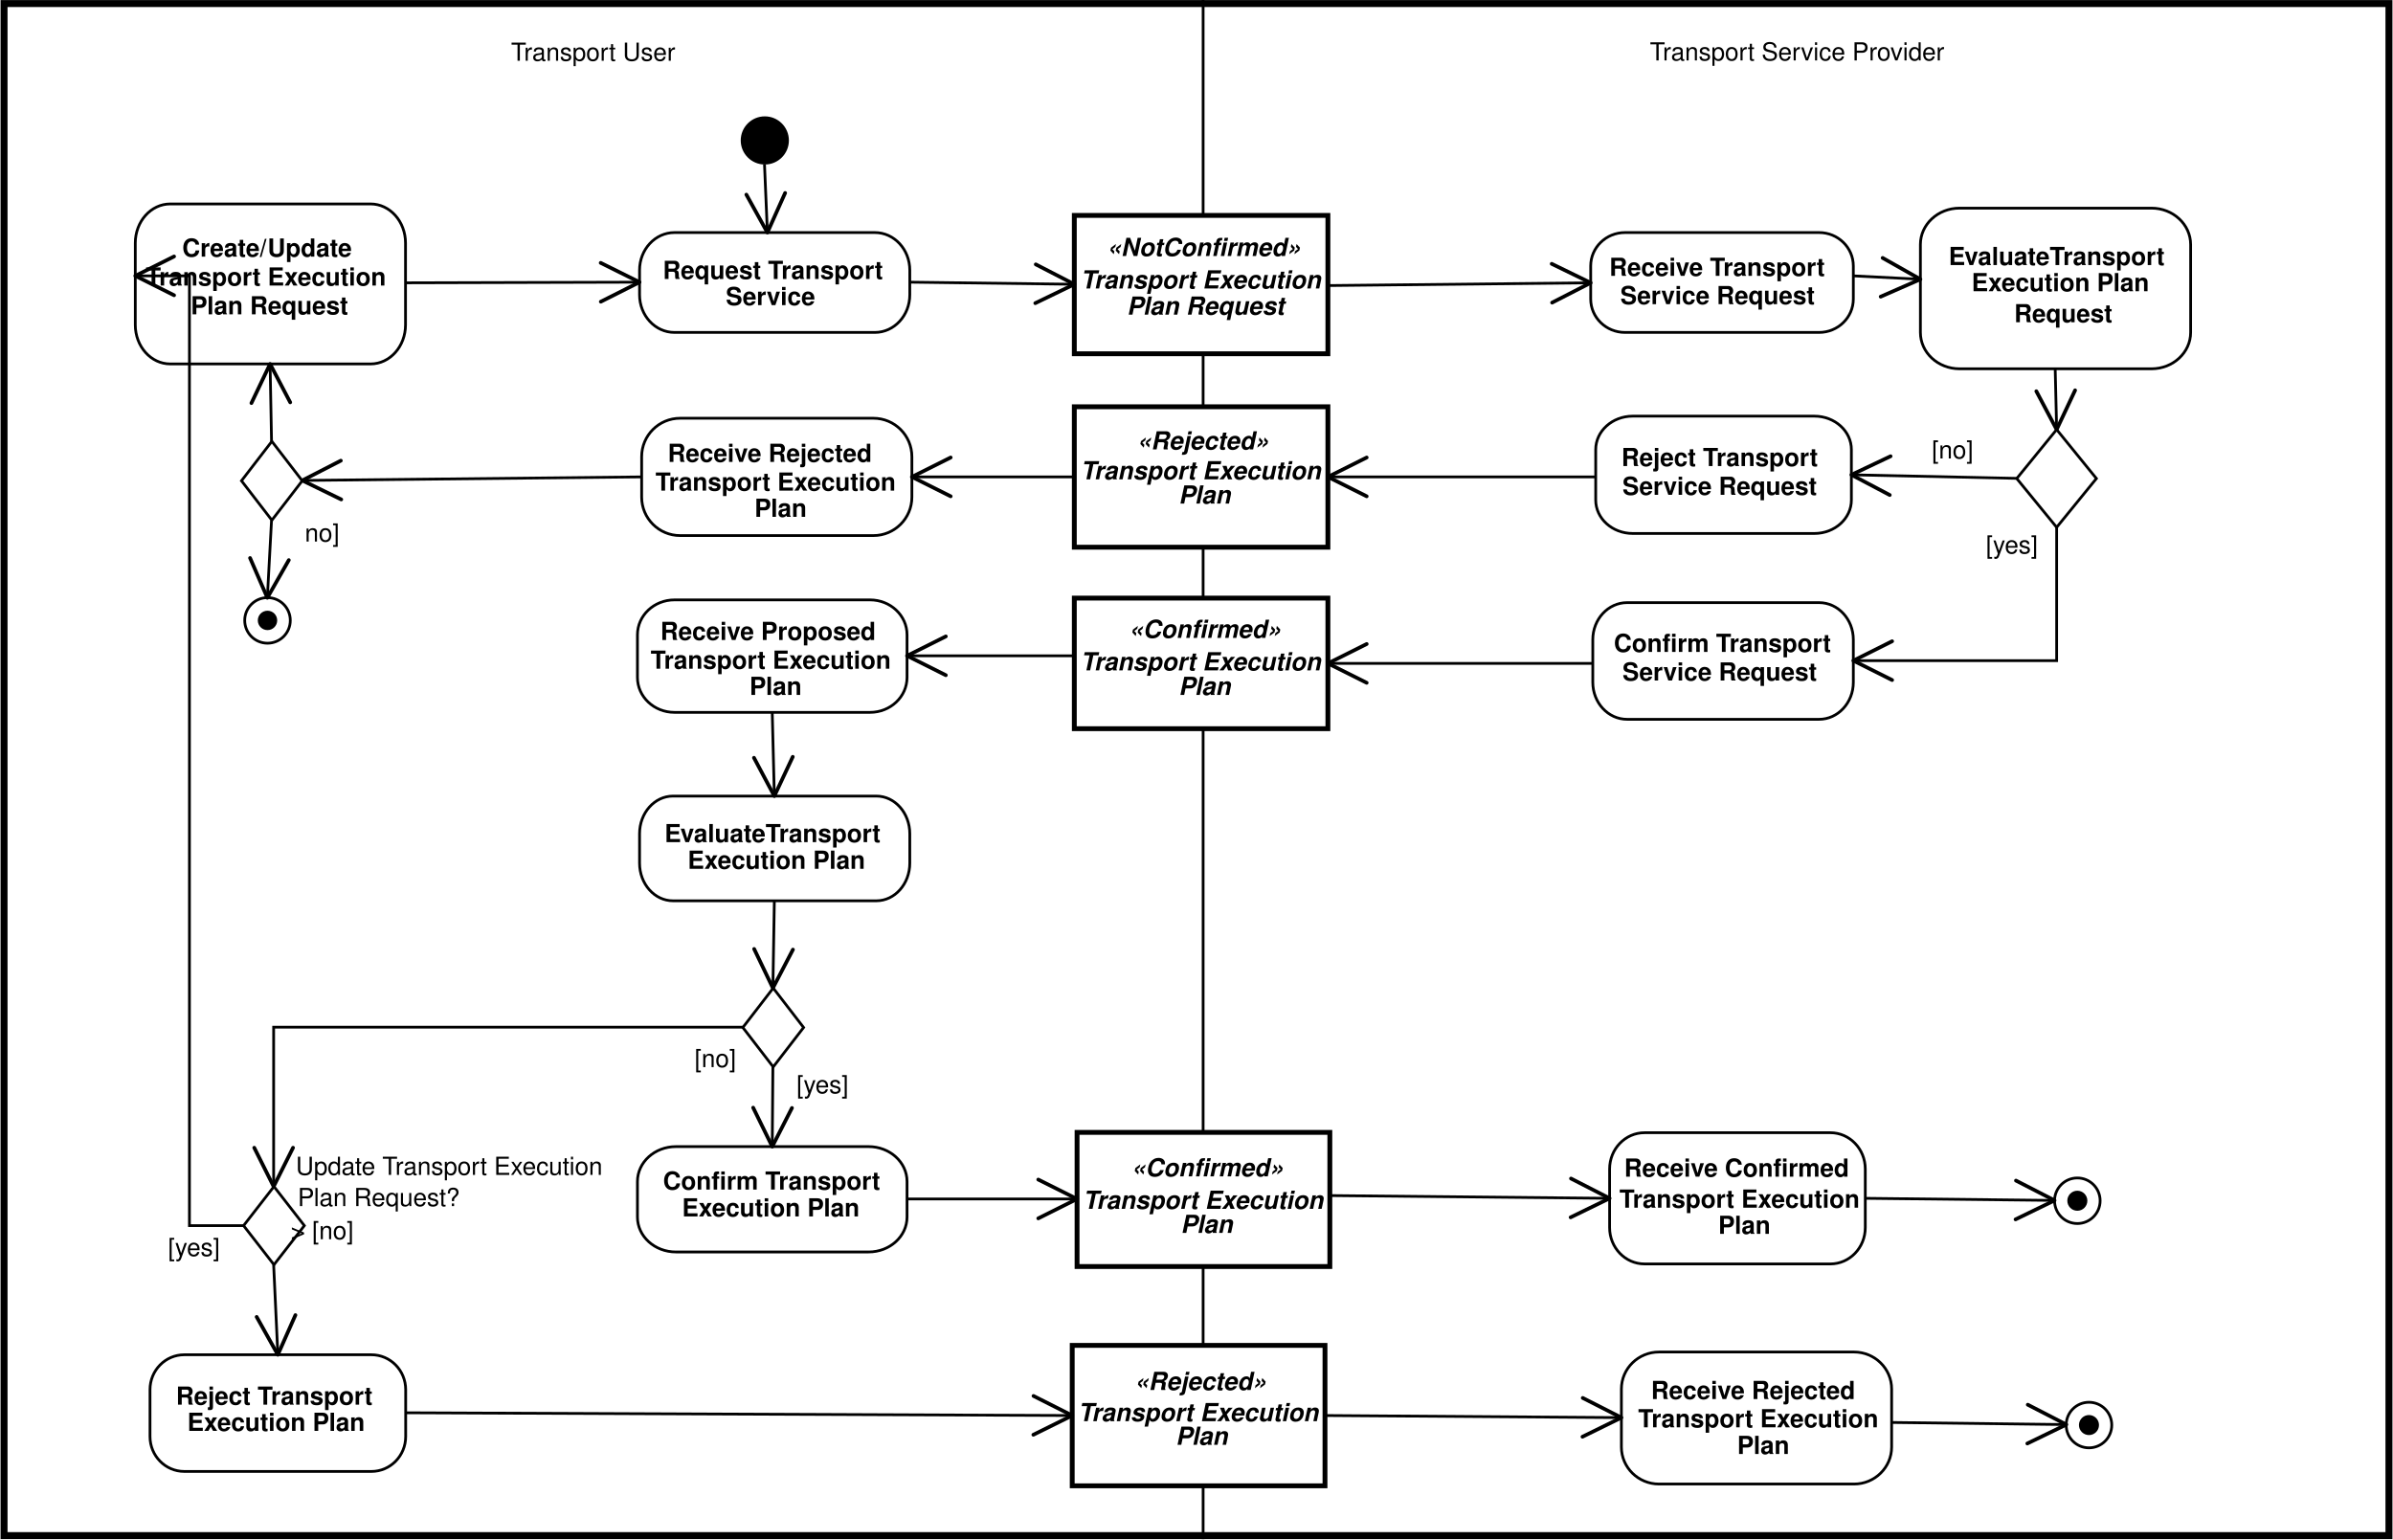
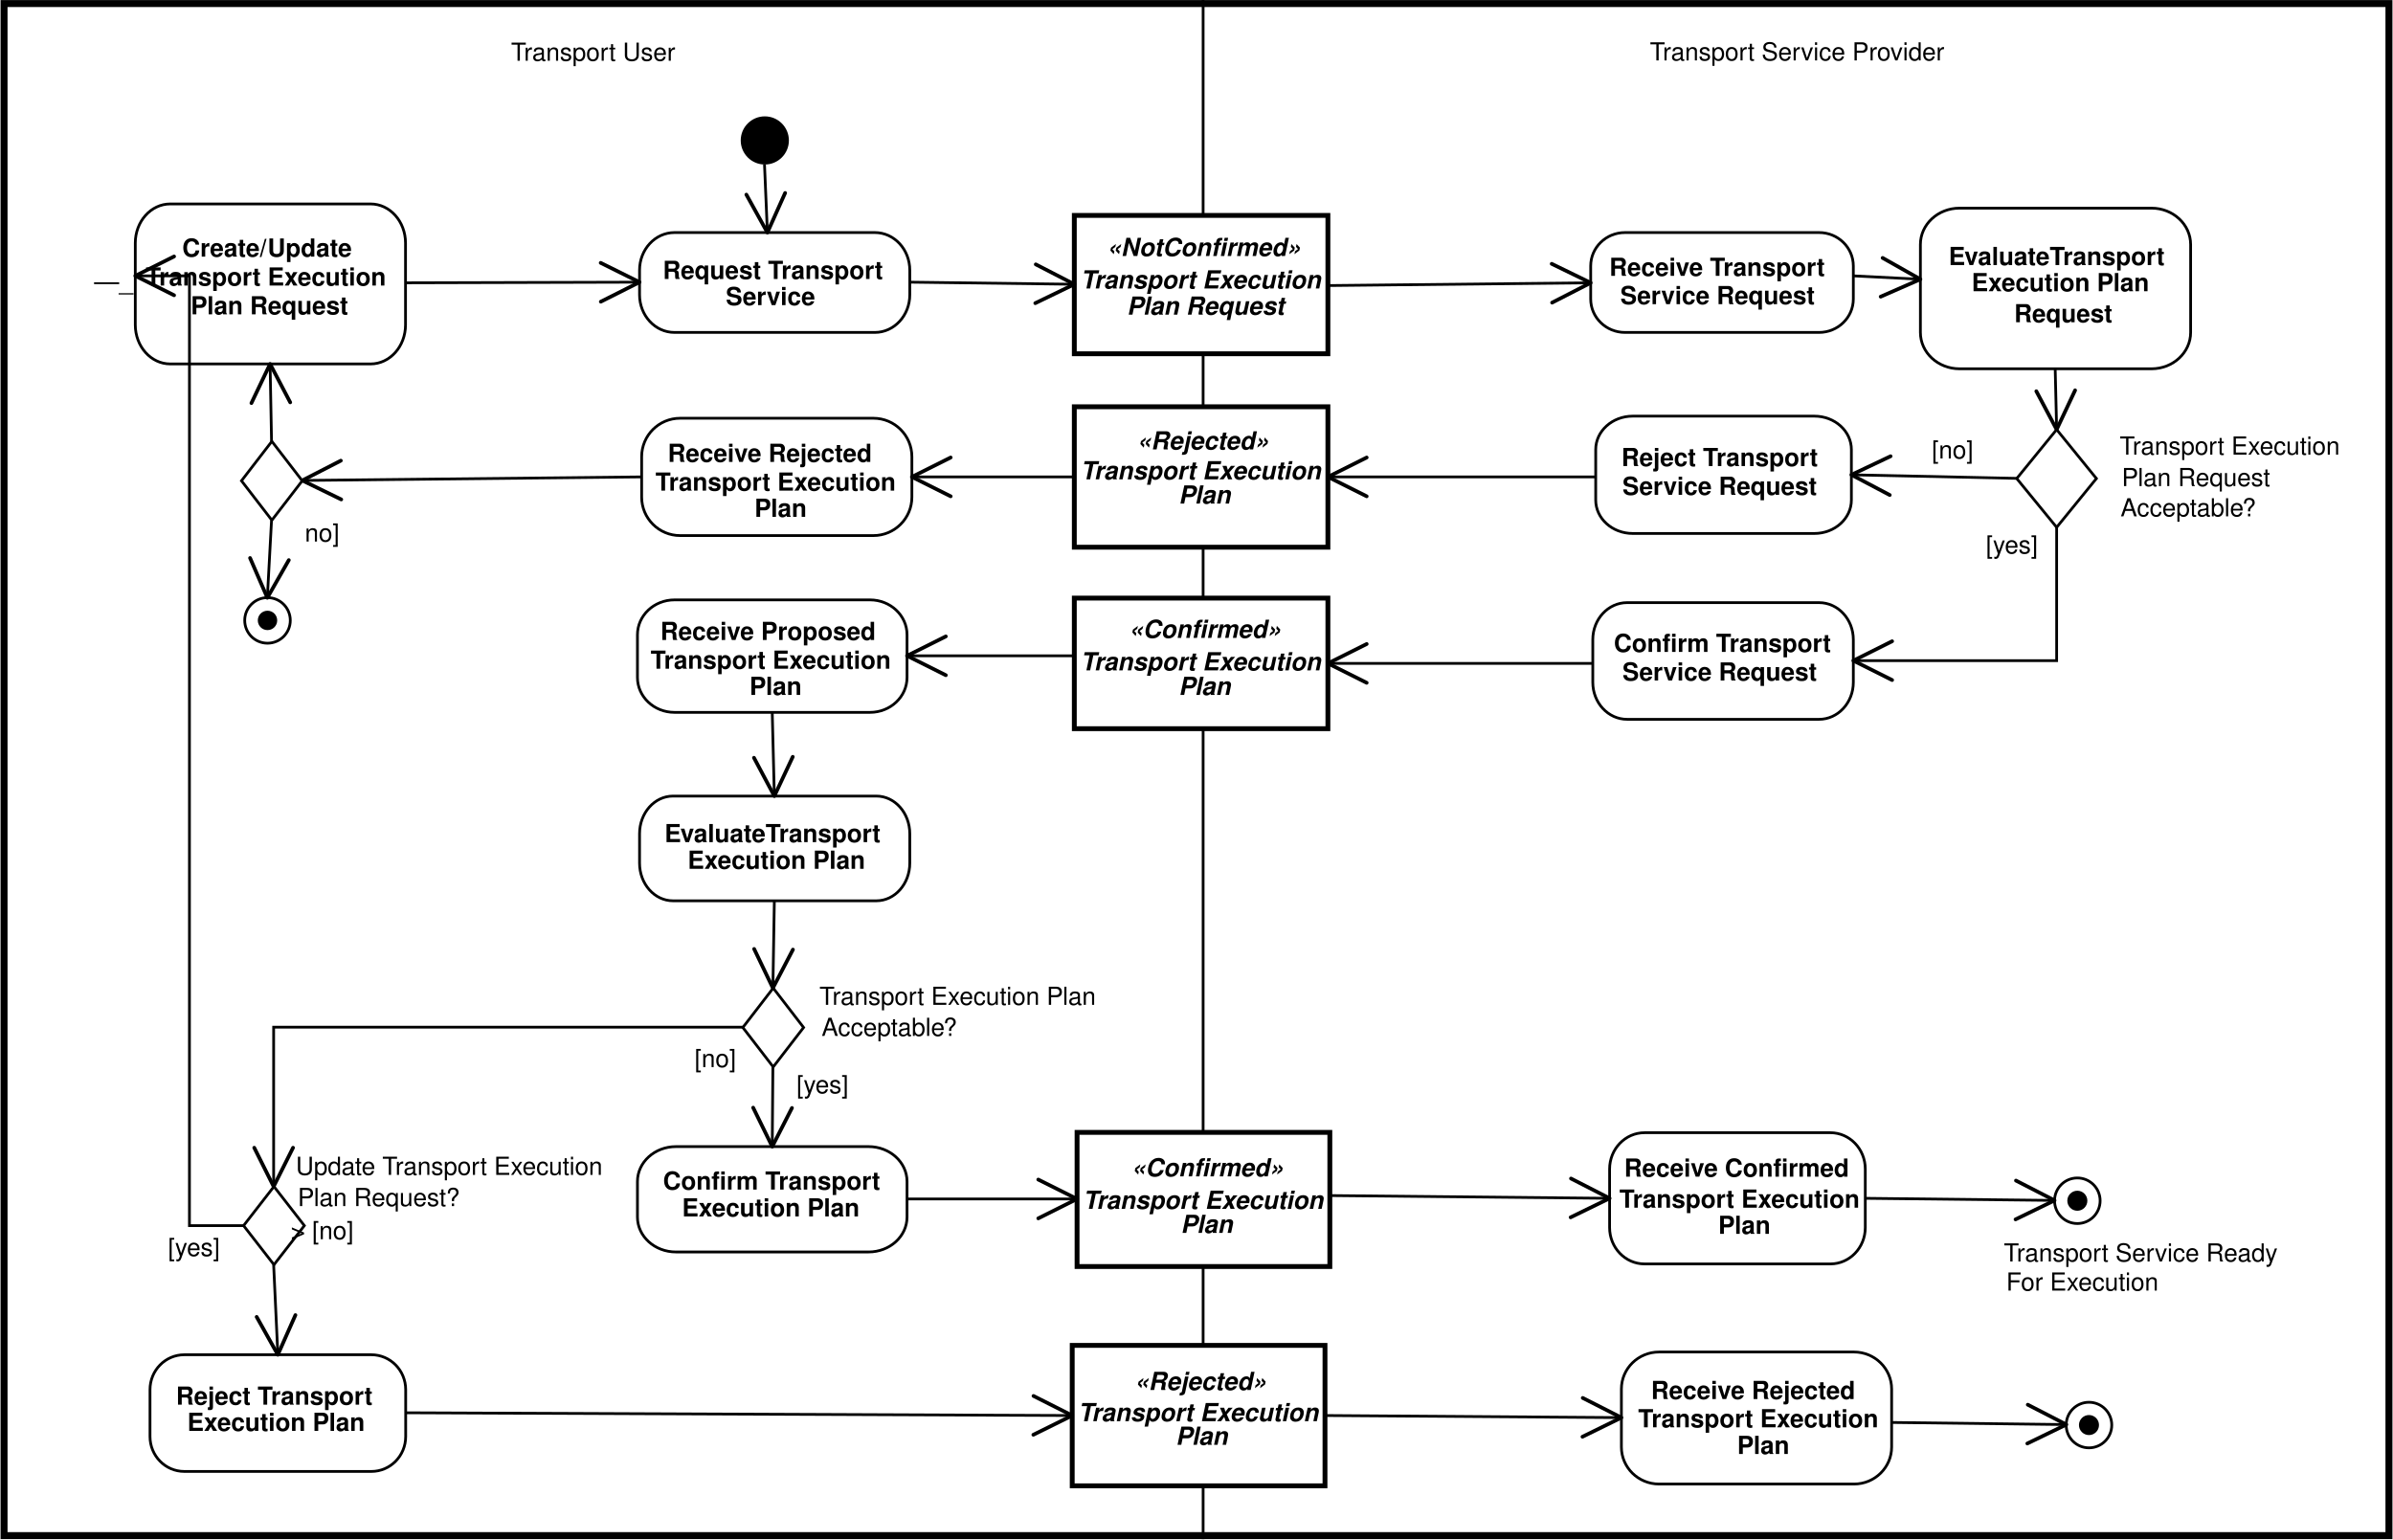
<svg xmlns="http://www.w3.org/2000/svg" version="1.1" width="1480" height="952" viewBox="0 0 1480.0 952.4" content="&lt;mxfile host=&quot;UBL-TC&quot; agent=&quot;UBL artwork pipeline&quot; type=&quot;device&quot;&gt;&lt;diagram id=&quot;d1&quot; name=&quot;Page-1&quot;&gt;&lt;mxGraphModel dx=&quot;1400&quot; dy=&quot;800&quot; grid=&quot;0&quot; page=&quot;1&quot; pageScale=&quot;1&quot; pageWidth=&quot;1480&quot; pageHeight=&quot;952&quot;&gt;&lt;root&gt;&lt;mxCell id=&quot;0&quot;/&gt;&lt;mxCell id=&quot;1&quot; parent=&quot;0&quot;/&gt;&lt;mxCell id=&quot;lane0&quot; value=&quot;Transport User&quot; style=&quot;swimlane;whiteSpace=wrap;html=1;startSize=31;&quot; vertex=&quot;1&quot; parent=&quot;1&quot;&gt;&lt;mxGeometry x=&quot;0.0&quot; y=&quot;0&quot; width=&quot;744.1&quot; height=&quot;952.4&quot; as=&quot;geometry&quot;/&gt;&lt;/mxCell&gt;&lt;mxCell id=&quot;lane1&quot; value=&quot;Transport Service Provider&quot; style=&quot;swimlane;whiteSpace=wrap;html=1;startSize=31;&quot; vertex=&quot;1&quot; parent=&quot;1&quot;&gt;&lt;mxGeometry x=&quot;744.1&quot; y=&quot;0&quot; width=&quot;735.9&quot; height=&quot;952.4&quot; as=&quot;geometry&quot;/&gt;&lt;/mxCell&gt;&lt;mxCell id=&quot;n1&quot; value=&quot;&quot; style=&quot;ellipse;html=1;shape=startState;fillColor=#000000;strokeColor=#000000;fontFamily=Helvetica;fontSize=15;&quot; vertex=&quot;1&quot; parent=&quot;1&quot;&gt;&lt;mxGeometry x=&quot;458.0&quot; y=&quot;72.2&quot; width=&quot;29.8&quot; height=&quot;29.4&quot; as=&quot;geometry&quot;/&gt;&lt;/mxCell&gt;&lt;mxCell id=&quot;n2&quot; value=&quot;Create/Update Transport Execution Plan Request&quot; style=&quot;rounded=1;arcSize=40;whiteSpace=wrap;html=1;fontStyle=1;fontFamily=Helvetica;fontSize=15;&quot; vertex=&quot;1&quot; parent=&quot;1&quot;&gt;&lt;mxGeometry x=&quot;83.4&quot; y=&quot;126.2&quot; width=&quot;167.2&quot; height=&quot;99.0&quot; as=&quot;geometry&quot;/&gt;&lt;/mxCell&gt;&lt;mxCell id=&quot;n3&quot; value=&quot;EvaluateTransport Execution Plan Request&quot; style=&quot;rounded=1;arcSize=40;whiteSpace=wrap;html=1;fontStyle=1;fontFamily=Helvetica;fontSize=15;&quot; vertex=&quot;1&quot; parent=&quot;1&quot;&gt;&lt;mxGeometry x=&quot;1187.9&quot; y=&quot;128.8&quot; width=&quot;167.2&quot; height=&quot;99.4&quot; as=&quot;geometry&quot;/&gt;&lt;/mxCell&gt;&lt;mxCell id=&quot;n4&quot; value=&quot;«NotConfirmed» Transport Execution Plan Request&quot; style=&quot;rounded=0;whiteSpace=wrap;html=1;fontStyle=3;strokeWidth=2;fontFamily=Helvetica;fontSize=15;&quot; vertex=&quot;1&quot; parent=&quot;1&quot;&gt;&lt;mxGeometry x=&quot;664.4&quot; y=&quot;133.3&quot; width=&quot;156.9&quot; height=&quot;85.6&quot; as=&quot;geometry&quot;/&gt;&lt;/mxCell&gt;&lt;mxCell id=&quot;n5&quot; value=&quot;Request Transport Service&quot; style=&quot;rounded=1;arcSize=40;whiteSpace=wrap;html=1;fontStyle=1;fontFamily=Helvetica;fontSize=15;&quot; vertex=&quot;1&quot; parent=&quot;1&quot;&gt;&lt;mxGeometry x=&quot;395.4&quot; y=&quot;143.9&quot; width=&quot;167.2&quot; height=&quot;61.8&quot; as=&quot;geometry&quot;/&gt;&lt;/mxCell&gt;&lt;mxCell id=&quot;n6&quot; value=&quot;Receive Transport Service Request&quot; style=&quot;rounded=1;arcSize=40;whiteSpace=wrap;html=1;fontStyle=1;fontFamily=Helvetica;fontSize=15;&quot; vertex=&quot;1&quot; parent=&quot;1&quot;&gt;&lt;mxGeometry x=&quot;983.9&quot; y=&quot;143.9&quot; width=&quot;162.5&quot; height=&quot;61.8&quot; as=&quot;geometry&quot;/&gt;&lt;/mxCell&gt;&lt;mxCell id=&quot;n7&quot; value=&quot;«Rejected» Transport Execution Plan&quot; style=&quot;rounded=0;whiteSpace=wrap;html=1;fontStyle=3;strokeWidth=2;fontFamily=Helvetica;fontSize=15;&quot; vertex=&quot;1&quot; parent=&quot;1&quot;&gt;&lt;mxGeometry x=&quot;664.4&quot; y=&quot;251.7&quot; width=&quot;156.9&quot; height=&quot;86.9&quot; as=&quot;geometry&quot;/&gt;&lt;/mxCell&gt;&lt;mxCell id=&quot;n8&quot; value=&quot;Reject Transport Service Request&quot; style=&quot;rounded=1;arcSize=40;whiteSpace=wrap;html=1;fontStyle=1;fontFamily=Helvetica;fontSize=15;&quot; vertex=&quot;1&quot; parent=&quot;1&quot;&gt;&lt;mxGeometry x=&quot;987.0&quot; y=&quot;257.5&quot; width=&quot;158.2&quot; height=&quot;72.6&quot; as=&quot;geometry&quot;/&gt;&lt;/mxCell&gt;&lt;mxCell id=&quot;n9&quot; value=&quot;Receive Rejected Transport Execution Plan&quot; style=&quot;rounded=1;arcSize=40;whiteSpace=wrap;html=1;fontStyle=1;fontFamily=Helvetica;fontSize=15;&quot; vertex=&quot;1&quot; parent=&quot;1&quot;&gt;&lt;mxGeometry x=&quot;396.7&quot; y=&quot;258.8&quot; width=&quot;167.2&quot; height=&quot;72.6&quot; as=&quot;geometry&quot;/&gt;&lt;/mxCell&gt;&lt;mxCell id=&quot;n10&quot; value=&quot;&quot; style=&quot;rhombus;whiteSpace=wrap;html=1;fontFamily=Helvetica;fontSize=15;&quot; vertex=&quot;1&quot; parent=&quot;1&quot;&gt;&lt;mxGeometry x=&quot;1247.5&quot; y=&quot;265.8&quot; width=&quot;49.3&quot; height=&quot;60.5&quot; as=&quot;geometry&quot;/&gt;&lt;/mxCell&gt;&lt;mxCell id=&quot;n11&quot; value=&quot;&quot; style=&quot;rhombus;whiteSpace=wrap;html=1;fontFamily=Helvetica;fontSize=15;&quot; vertex=&quot;1&quot; parent=&quot;1&quot;&gt;&lt;mxGeometry x=&quot;149.1&quot; y=&quot;273.1&quot; width=&quot;37.6&quot; height=&quot;48.8&quot; as=&quot;geometry&quot;/&gt;&lt;/mxCell&gt;&lt;mxCell id=&quot;n12&quot; value=&quot;&quot; style=&quot;ellipse;html=1;shape=endState;fillColor=#000000;strokeColor=#000000;fontFamily=Helvetica;fontSize=15;&quot; vertex=&quot;1&quot; parent=&quot;1&quot;&gt;&lt;mxGeometry x=&quot;151.2&quot; y=&quot;369.9&quot; width=&quot;28.1&quot; height=&quot;28.1&quot; as=&quot;geometry&quot;/&gt;&lt;/mxCell&gt;&lt;mxCell id=&quot;n13&quot; value=&quot;«Confirmed» Transport Execution Plan&quot; style=&quot;rounded=0;whiteSpace=wrap;html=1;fontStyle=3;strokeWidth=2;fontFamily=Helvetica;fontSize=15;&quot; vertex=&quot;1&quot; parent=&quot;1&quot;&gt;&lt;mxGeometry x=&quot;664.4&quot; y=&quot;370.1&quot; width=&quot;156.9&quot; height=&quot;80.8&quot; as=&quot;geometry&quot;/&gt;&lt;/mxCell&gt;&lt;mxCell id=&quot;n14&quot; value=&quot;Receive Proposed Transport Execution Plan&quot; style=&quot;rounded=1;arcSize=40;whiteSpace=wrap;html=1;fontStyle=1;fontFamily=Helvetica;fontSize=15;&quot; vertex=&quot;1&quot; parent=&quot;1&quot;&gt;&lt;mxGeometry x=&quot;394.1&quot; y=&quot;371.2&quot; width=&quot;166.8&quot; height=&quot;69.6&quot; as=&quot;geometry&quot;/&gt;&lt;/mxCell&gt;&lt;mxCell id=&quot;n15&quot; value=&quot;Confirm Transport Service Request&quot; style=&quot;rounded=1;arcSize=40;whiteSpace=wrap;html=1;fontStyle=1;fontFamily=Helvetica;fontSize=15;&quot; vertex=&quot;1&quot; parent=&quot;1&quot;&gt;&lt;mxGeometry x=&quot;985.2&quot; y=&quot;372.9&quot; width=&quot;161.2&quot; height=&quot;72.2&quot; as=&quot;geometry&quot;/&gt;&lt;/mxCell&gt;&lt;mxCell id=&quot;n16&quot; value=&quot;EvaluateTransport Execution Plan&quot; style=&quot;rounded=1;arcSize=40;whiteSpace=wrap;html=1;fontStyle=1;fontFamily=Helvetica;fontSize=15;&quot; vertex=&quot;1&quot; parent=&quot;1&quot;&gt;&lt;mxGeometry x=&quot;395.4&quot; y=&quot;492.6&quot; width=&quot;167.2&quot; height=&quot;64.8&quot; as=&quot;geometry&quot;/&gt;&lt;/mxCell&gt;&lt;mxCell id=&quot;n17&quot; value=&quot;&quot; style=&quot;rhombus;whiteSpace=wrap;html=1;fontFamily=Helvetica;fontSize=15;&quot; vertex=&quot;1&quot; parent=&quot;1&quot;&gt;&lt;mxGeometry x=&quot;459.3&quot; y=&quot;611.4&quot; width=&quot;37.6&quot; height=&quot;48.8&quot; as=&quot;geometry&quot;/&gt;&lt;/mxCell&gt;&lt;mxCell id=&quot;n18&quot; value=&quot;Receive Confirmed Transport Execution Plan&quot; style=&quot;rounded=1;arcSize=40;whiteSpace=wrap;html=1;fontStyle=1;fontFamily=Helvetica;fontSize=15;&quot; vertex=&quot;1&quot; parent=&quot;1&quot;&gt;&lt;mxGeometry x=&quot;995.6&quot; y=&quot;700.9&quot; width=&quot;158.2&quot; height=&quot;81.2&quot; as=&quot;geometry&quot;/&gt;&lt;/mxCell&gt;&lt;mxCell id=&quot;n19&quot; value=&quot;«Confirmed» Transport Execution Plan&quot; style=&quot;rounded=0;whiteSpace=wrap;html=1;fontStyle=3;strokeWidth=2;fontFamily=Helvetica;fontSize=15;&quot; vertex=&quot;1&quot; parent=&quot;1&quot;&gt;&lt;mxGeometry x=&quot;666.1&quot; y=&quot;700.7&quot; width=&quot;156.4&quot; height=&quot;83.0&quot; as=&quot;geometry&quot;/&gt;&lt;/mxCell&gt;&lt;mxCell id=&quot;n20&quot; value=&quot;Confirm Transport Execution Plan&quot; style=&quot;rounded=1;arcSize=40;whiteSpace=wrap;html=1;fontStyle=1;fontFamily=Helvetica;fontSize=15;&quot; vertex=&quot;1&quot; parent=&quot;1&quot;&gt;&lt;mxGeometry x=&quot;394.1&quot; y=&quot;709.5&quot; width=&quot;166.8&quot; height=&quot;65.2&quot; as=&quot;geometry&quot;/&gt;&lt;/mxCell&gt;&lt;mxCell id=&quot;n21&quot; value=&quot;&quot; style=&quot;ellipse;html=1;shape=endState;fillColor=#000000;strokeColor=#000000;fontFamily=Helvetica;fontSize=15;&quot; vertex=&quot;1&quot; parent=&quot;1&quot;&gt;&lt;mxGeometry x=&quot;1270.9&quot; y=&quot;729.0&quot; width=&quot;28.1&quot; height=&quot;28.1&quot; as=&quot;geometry&quot;/&gt;&lt;/mxCell&gt;&lt;mxCell id=&quot;n22&quot; value=&quot;&quot; style=&quot;rhombus;whiteSpace=wrap;html=1;fontFamily=Helvetica;fontSize=15;&quot; vertex=&quot;1&quot; parent=&quot;1&quot;&gt;&lt;mxGeometry x=&quot;150.4&quot; y=&quot;734.2&quot; width=&quot;37.6&quot; height=&quot;48.4&quot; as=&quot;geometry&quot;/&gt;&lt;/mxCell&gt;&lt;mxCell id=&quot;n23&quot; value=&quot;«Rejected» Transport Execution Plan&quot; style=&quot;rounded=0;whiteSpace=wrap;html=1;fontStyle=3;strokeWidth=2;fontFamily=Helvetica;fontSize=15;&quot; vertex=&quot;1&quot; parent=&quot;1&quot;&gt;&lt;mxGeometry x=&quot;663.1&quot; y=&quot;832.5&quot; width=&quot;156.4&quot; height=&quot;86.9&quot; as=&quot;geometry&quot;/&gt;&lt;/mxCell&gt;&lt;mxCell id=&quot;n24&quot; value=&quot;Receive Rejected Transport Execution Plan&quot; style=&quot;rounded=1;arcSize=40;whiteSpace=wrap;html=1;fontStyle=1;fontFamily=Helvetica;fontSize=15;&quot; vertex=&quot;1&quot; parent=&quot;1&quot;&gt;&lt;mxGeometry x=&quot;1002.9&quot; y=&quot;836.6&quot; width=&quot;167.2&quot; height=&quot;81.7&quot; as=&quot;geometry&quot;/&gt;&lt;/mxCell&gt;&lt;mxCell id=&quot;n25&quot; value=&quot;Reject Transport Execution Plan&quot; style=&quot;rounded=1;arcSize=40;whiteSpace=wrap;html=1;fontStyle=1;fontFamily=Helvetica;fontSize=15;&quot; vertex=&quot;1&quot; parent=&quot;1&quot;&gt;&lt;mxGeometry x=&quot;92.5&quot; y=&quot;838.3&quot; width=&quot;158.2&quot; height=&quot;72.2&quot; as=&quot;geometry&quot;/&gt;&lt;/mxCell&gt;&lt;mxCell id=&quot;n26&quot; value=&quot;&quot; style=&quot;ellipse;html=1;shape=endState;fillColor=#000000;strokeColor=#000000;fontFamily=Helvetica;fontSize=15;&quot; vertex=&quot;1&quot; parent=&quot;1&quot;&gt;&lt;mxGeometry x=&quot;1278.2&quot; y=&quot;867.7&quot; width=&quot;28.1&quot; height=&quot;28.1&quot; as=&quot;geometry&quot;/&gt;&lt;/mxCell&gt;&lt;mxCell id=&quot;e0&quot; value=&quot;&quot; style=&quot;edgeStyle=orthogonalEdgeStyle;rounded=0;html=1;endArrow=open;endFill=0;endSize=14;exitX=0.493;exitY=1.0;entryX=0.473;entryY=0.0;&quot; edge=&quot;1&quot; parent=&quot;1&quot; source=&quot;n1&quot; target=&quot;n5&quot;&gt;&lt;mxGeometry relative=&quot;1&quot; as=&quot;geometry&quot;&gt;&lt;/mxGeometry&gt;&lt;/mxCell&gt;&lt;mxCell id=&quot;e1&quot; value=&quot;[yes]&quot; style=&quot;edgeStyle=orthogonalEdgeStyle;rounded=0;html=1;endArrow=open;endFill=0;endSize=14;exitX=0.0;exitY=0.5;entryX=0.0;entryY=0.45;&quot; edge=&quot;1&quot; parent=&quot;1&quot; source=&quot;n22&quot; target=&quot;n2&quot;&gt;&lt;mxGeometry relative=&quot;1&quot; as=&quot;geometry&quot;&gt;&lt;/mxGeometry&gt;&lt;/mxCell&gt;&lt;mxCell id=&quot;e2&quot; value=&quot;&quot; style=&quot;edgeStyle=orthogonalEdgeStyle;rounded=0;html=1;endArrow=open;endFill=0;endSize=14;exitX=1.0;exitY=0.434;entryX=0.0;entryY=0.443;&quot; edge=&quot;1&quot; parent=&quot;1&quot; source=&quot;n6&quot; target=&quot;n3&quot;&gt;&lt;mxGeometry relative=&quot;1&quot; as=&quot;geometry&quot;&gt;&lt;/mxGeometry&gt;&lt;/mxCell&gt;&lt;mxCell id=&quot;e3&quot; value=&quot;&quot; style=&quot;edgeStyle=none;rounded=0;html=1;endArrow=open;endFill=0;endSize=14;exitX=1.0;exitY=0.493;entryX=0.0;entryY=0.497;&quot; edge=&quot;1&quot; parent=&quot;1&quot; source=&quot;n2&quot; target=&quot;n5&quot;&gt;&lt;mxGeometry relative=&quot;1&quot; as=&quot;geometry&quot;&gt;&lt;/mxGeometry&gt;&lt;/mxCell&gt;&lt;mxCell id=&quot;e4&quot; value=&quot;&quot; style=&quot;edgeStyle=none;rounded=0;html=1;endArrow=open;endFill=0;endSize=14;exitX=1.0;exitY=0.497;entryX=0.0;entryY=0.498;&quot; edge=&quot;1&quot; parent=&quot;1&quot; source=&quot;n5&quot; target=&quot;n4&quot;&gt;&lt;mxGeometry relative=&quot;1&quot; as=&quot;geometry&quot;&gt;&lt;/mxGeometry&gt;&lt;/mxCell&gt;&lt;mxCell id=&quot;e5&quot; value=&quot;&quot; style=&quot;edgeStyle=none;rounded=0;html=1;endArrow=open;endFill=0;endSize=14;exitX=1.0;exitY=0.507;entryX=0.0;entryY=0.503;&quot; edge=&quot;1&quot; parent=&quot;1&quot; source=&quot;n4&quot; target=&quot;n6&quot;&gt;&lt;mxGeometry relative=&quot;1&quot; as=&quot;geometry&quot;&gt;&lt;/mxGeometry&gt;&lt;/mxCell&gt;&lt;mxCell id=&quot;e6&quot; value=&quot;&quot; style=&quot;edgeStyle=none;rounded=0;html=1;endArrow=open;endFill=0;endSize=14;exitX=0.495;exitY=0.0;entryX=0.499;entryY=1.0;&quot; edge=&quot;1&quot; parent=&quot;1&quot; source=&quot;n11&quot; target=&quot;n2&quot;&gt;&lt;mxGeometry relative=&quot;1&quot; as=&quot;geometry&quot;&gt;&lt;/mxGeometry&gt;&lt;/mxCell&gt;&lt;mxCell id=&quot;e7&quot; value=&quot;&quot; style=&quot;edgeStyle=orthogonalEdgeStyle;rounded=0;html=1;endArrow=open;endFill=0;endSize=14;exitX=0.499;exitY=1.0;entryX=0.501;entryY=0.0;&quot; edge=&quot;1&quot; parent=&quot;1&quot; source=&quot;n3&quot; target=&quot;n10&quot;&gt;&lt;mxGeometry relative=&quot;1&quot; as=&quot;geometry&quot;&gt;&lt;/mxGeometry&gt;&lt;/mxCell&gt;&lt;mxCell id=&quot;e8&quot; value=&quot;&quot; style=&quot;edgeStyle=none;rounded=0;html=1;endArrow=open;endFill=0;endSize=14;exitX=0.0;exitY=0.5;entryX=1.0;entryY=0.496;&quot; edge=&quot;1&quot; parent=&quot;1&quot; source=&quot;n9&quot; target=&quot;n11&quot;&gt;&lt;mxGeometry relative=&quot;1&quot; as=&quot;geometry&quot;&gt;&lt;/mxGeometry&gt;&lt;/mxCell&gt;&lt;mxCell id=&quot;e9&quot; value=&quot;&quot; style=&quot;edgeStyle=none;rounded=0;html=1;endArrow=open;endFill=0;endSize=14;exitX=0.0;exitY=0.499;entryX=1.0;entryY=0.5;&quot; edge=&quot;1&quot; parent=&quot;1&quot; source=&quot;n7&quot; target=&quot;n9&quot;&gt;&lt;mxGeometry relative=&quot;1&quot; as=&quot;geometry&quot;&gt;&lt;/mxGeometry&gt;&lt;/mxCell&gt;&lt;mxCell id=&quot;e10&quot; value=&quot;&quot; style=&quot;edgeStyle=none;rounded=0;html=1;endArrow=open;endFill=0;endSize=14;exitX=0.0;exitY=0.518;entryX=1.0;entryY=0.499;&quot; edge=&quot;1&quot; parent=&quot;1&quot; source=&quot;n8&quot; target=&quot;n7&quot;&gt;&lt;mxGeometry relative=&quot;1&quot; as=&quot;geometry&quot;&gt;&lt;/mxGeometry&gt;&lt;/mxCell&gt;&lt;mxCell id=&quot;e11&quot; value=&quot;[no]&quot; style=&quot;edgeStyle=none;rounded=0;html=1;endArrow=open;endFill=0;endSize=14;exitX=0.0;exitY=0.499;entryX=1.0;entryY=0.5;&quot; edge=&quot;1&quot; parent=&quot;1&quot; source=&quot;n10&quot; target=&quot;n8&quot;&gt;&lt;mxGeometry relative=&quot;1&quot; as=&quot;geometry&quot;&gt;&lt;/mxGeometry&gt;&lt;/mxCell&gt;&lt;mxCell id=&quot;e12&quot; value=&quot;no]&quot; style=&quot;edgeStyle=orthogonalEdgeStyle;rounded=0;html=1;endArrow=open;endFill=0;endSize=14;exitX=0.495;exitY=1.0;entryX=0.495;entryY=0.0;&quot; edge=&quot;1&quot; parent=&quot;1&quot; source=&quot;n11&quot; target=&quot;n12&quot;&gt;&lt;mxGeometry relative=&quot;1&quot; as=&quot;geometry&quot;&gt;&lt;/mxGeometry&gt;&lt;/mxCell&gt;&lt;mxCell id=&quot;e13&quot; value=&quot;[yes]&quot; style=&quot;edgeStyle=orthogonalEdgeStyle;rounded=0;html=1;endArrow=open;endFill=0;endSize=14;exitX=0.501;exitY=1.0;entryX=1.0;entryY=0.497;&quot; edge=&quot;1&quot; parent=&quot;1&quot; source=&quot;n10&quot; target=&quot;n15&quot;&gt;&lt;mxGeometry relative=&quot;1&quot; as=&quot;geometry&quot;&gt;&lt;/mxGeometry&gt;&lt;/mxCell&gt;&lt;mxCell id=&quot;e14&quot; value=&quot;&quot; style=&quot;edgeStyle=none;rounded=0;html=1;endArrow=open;endFill=0;endSize=14;exitX=0.0;exitY=0.442;entryX=1.0;entryY=0.497;&quot; edge=&quot;1&quot; parent=&quot;1&quot; source=&quot;n13&quot; target=&quot;n14&quot;&gt;&lt;mxGeometry relative=&quot;1&quot; as=&quot;geometry&quot;&gt;&lt;/mxGeometry&gt;&lt;/mxCell&gt;&lt;mxCell id=&quot;e15&quot; value=&quot;&quot; style=&quot;edgeStyle=none;rounded=0;html=1;endArrow=open;endFill=0;endSize=14;exitX=0.0;exitY=0.521;entryX=1.0;entryY=0.5;&quot; edge=&quot;1&quot; parent=&quot;1&quot; source=&quot;n15&quot; target=&quot;n13&quot;&gt;&lt;mxGeometry relative=&quot;1&quot; as=&quot;geometry&quot;&gt;&lt;/mxGeometry&gt;&lt;/mxCell&gt;&lt;mxCell id=&quot;e16&quot; value=&quot;&quot; style=&quot;edgeStyle=none;rounded=0;html=1;endArrow=open;endFill=0;endSize=14;exitX=0.5;exitY=1.0;entryX=0.499;entryY=0.0;&quot; edge=&quot;1&quot; parent=&quot;1&quot; source=&quot;n14&quot; target=&quot;n16&quot;&gt;&lt;mxGeometry relative=&quot;1&quot; as=&quot;geometry&quot;&gt;&lt;/mxGeometry&gt;&lt;/mxCell&gt;&lt;mxCell id=&quot;e17&quot; value=&quot;&quot; style=&quot;edgeStyle=none;rounded=0;html=1;endArrow=open;endFill=0;endSize=14;exitX=0.499;exitY=1.0;entryX=0.495;entryY=0.0;&quot; edge=&quot;1&quot; parent=&quot;1&quot; source=&quot;n16&quot; target=&quot;n17&quot;&gt;&lt;mxGeometry relative=&quot;1&quot; as=&quot;geometry&quot;&gt;&lt;/mxGeometry&gt;&lt;/mxCell&gt;&lt;mxCell id=&quot;e18&quot; value=&quot;Update Transport Execution Plan Request? &amp;gt; [no]&quot; style=&quot;edgeStyle=orthogonalEdgeStyle;rounded=0;html=1;endArrow=open;endFill=0;endSize=14;exitX=0.0;exitY=0.496;entryX=0.495;entryY=0.0;&quot; edge=&quot;1&quot; parent=&quot;1&quot; source=&quot;n17&quot; target=&quot;n22&quot;&gt;&lt;mxGeometry relative=&quot;1&quot; as=&quot;geometry&quot;&gt;&lt;/mxGeometry&gt;&lt;/mxCell&gt;&lt;mxCell id=&quot;e19&quot; value=&quot;[yes]&quot; style=&quot;edgeStyle=none;rounded=0;html=1;endArrow=open;endFill=0;endSize=14;exitX=0.495;exitY=1.0;entryX=0.5;entryY=0.0;&quot; edge=&quot;1&quot; parent=&quot;1&quot; source=&quot;n17&quot; target=&quot;n20&quot;&gt;&lt;mxGeometry relative=&quot;1&quot; as=&quot;geometry&quot;&gt;&lt;/mxGeometry&gt;&lt;/mxCell&gt;&lt;mxCell id=&quot;e20&quot; value=&quot;&quot; style=&quot;edgeStyle=none;rounded=0;html=1;endArrow=open;endFill=0;endSize=14;exitX=1.0;exitY=0.471;entryX=0.0;entryY=0.5;&quot; edge=&quot;1&quot; parent=&quot;1&quot; source=&quot;n19&quot; target=&quot;n18&quot;&gt;&lt;mxGeometry relative=&quot;1&quot; as=&quot;geometry&quot;&gt;&lt;/mxGeometry&gt;&lt;/mxCell&gt;&lt;mxCell id=&quot;e21&quot; value=&quot;&quot; style=&quot;edgeStyle=none;rounded=0;html=1;endArrow=open;endFill=0;endSize=14;exitX=1.0;exitY=0.497;entryX=0.0;entryY=0.496;&quot; edge=&quot;1&quot; parent=&quot;1&quot; source=&quot;n20&quot; target=&quot;n19&quot;&gt;&lt;mxGeometry relative=&quot;1&quot; as=&quot;geometry&quot;&gt;&lt;/mxGeometry&gt;&lt;/mxCell&gt;&lt;mxCell id=&quot;e22&quot; value=&quot;&quot; style=&quot;edgeStyle=none;rounded=0;html=1;endArrow=open;endFill=0;endSize=14;exitX=1.0;exitY=0.5;entryX=0.0;entryY=0.491;&quot; edge=&quot;1&quot; parent=&quot;1&quot; source=&quot;n18&quot; target=&quot;n21&quot;&gt;&lt;mxGeometry relative=&quot;1&quot; as=&quot;geometry&quot;&gt;&lt;/mxGeometry&gt;&lt;/mxCell&gt;&lt;mxCell id=&quot;e23&quot; value=&quot;&quot; style=&quot;edgeStyle=none;rounded=0;html=1;endArrow=open;endFill=0;endSize=14;exitX=0.495;exitY=1.0;entryX=0.5;entryY=0.0;&quot; edge=&quot;1&quot; parent=&quot;1&quot; source=&quot;n22&quot; target=&quot;n25&quot;&gt;&lt;mxGeometry relative=&quot;1&quot; as=&quot;geometry&quot;&gt;&lt;/mxGeometry&gt;&lt;/mxCell&gt;&lt;mxCell id=&quot;e24&quot; value=&quot;&quot; style=&quot;edgeStyle=none;rounded=0;html=1;endArrow=open;endFill=0;endSize=14;exitX=1.0;exitY=0.497;entryX=0.0;entryY=0.499;&quot; edge=&quot;1&quot; parent=&quot;1&quot; source=&quot;n25&quot; target=&quot;n23&quot;&gt;&lt;mxGeometry relative=&quot;1&quot; as=&quot;geometry&quot;&gt;&lt;/mxGeometry&gt;&lt;/mxCell&gt;&lt;mxCell id=&quot;e25&quot; value=&quot;&quot; style=&quot;edgeStyle=none;rounded=0;html=1;endArrow=open;endFill=0;endSize=14;exitX=1.0;exitY=0.499;entryX=0.0;entryY=0.497;&quot; edge=&quot;1&quot; parent=&quot;1&quot; source=&quot;n23&quot; target=&quot;n24&quot;&gt;&lt;mxGeometry relative=&quot;1&quot; as=&quot;geometry&quot;&gt;&lt;/mxGeometry&gt;&lt;/mxCell&gt;&lt;mxCell id=&quot;e26&quot; value=&quot;&quot; style=&quot;edgeStyle=none;rounded=0;html=1;endArrow=open;endFill=0;endSize=14;exitX=1.0;exitY=0.534;entryX=0.0;entryY=0.491;&quot; edge=&quot;1&quot; parent=&quot;1&quot; source=&quot;n24&quot; target=&quot;n26&quot;&gt;&lt;mxGeometry relative=&quot;1&quot; as=&quot;geometry&quot;&gt;&lt;/mxGeometry&gt;&lt;/mxCell&gt;&lt;/root&gt;&lt;/mxGraphModel&gt;&lt;/diagram&gt;&lt;/mxfile&gt;">
  <defs>
    <marker id="arrow" markerUnits="userSpaceOnUse" viewBox="0 0 20 20" refX="18" refY="10" markerWidth="30" markerHeight="30" orient="auto">
      <path d="M 2 2 L 18 10 L 2 18" fill="none" stroke="#000" stroke-width="1.53" stroke-linecap="round" stroke-linejoin="round" />
    </marker>
  </defs>
  <rect x="0" y="0" width="1480.0" height="952.4" fill="#fff" />
  <rect x="2.20" y="2.20" width="1475.60" height="948.00" fill="none" stroke="#000" stroke-width="4.30" />
  <line x1="744.1" y1="0" x2="744.1" y2="952.4" stroke="#000" stroke-width="1.70" />
  <text x="366.7" y="37.6" text-anchor="middle" font-family="Helvetica, Arial, sans-serif" font-size="15.4">Transport User</text>
  <text x="1111.6" y="37.4" text-anchor="middle" font-family="Helvetica, Arial, sans-serif" font-size="15.4">Transport Service Provider</text>
  <circle cx="472.9" cy="86.9" r="14.9" fill="#000" />
  <rect x="83.4" y="126.2" width="167.2" height="99.0" rx="21.6" ry="24.2" fill="#fff" stroke="#000" stroke-width="1.70" />
  <text x="164.9" y="158.8" text-anchor="middle" font-family="Helvetica, Arial, sans-serif" font-size="15.4" font-weight="bold">Create/Update</text>
  <text x="164.2" y="176.7" text-anchor="middle" font-family="Helvetica, Arial, sans-serif" font-size="15.4" font-weight="bold">Transport Execution</text>
  <text x="166.4" y="194.5" text-anchor="middle" font-family="Helvetica, Arial, sans-serif" font-size="15.4" font-weight="bold">Plan Request</text>
  <rect x="1187.9" y="128.8" width="167.2" height="99.4" rx="24.2" ry="22.5" fill="#fff" stroke="#000" stroke-width="1.70" />
  <text x="1272.2" y="164.0" text-anchor="middle" font-family="Helvetica, Arial, sans-serif" font-size="15.4" font-weight="bold">EvaluateTransport</text>
  <text x="1274.5" y="180.2" text-anchor="middle" font-family="Helvetica, Arial, sans-serif" font-size="15.4" font-weight="bold">Execution Plan</text>
  <text x="1276.3" y="199.4" text-anchor="middle" font-family="Helvetica, Arial, sans-serif" font-size="15.4" font-weight="bold">Request</text>
  <rect x="664.4" y="133.3" width="156.9" height="85.6" fill="#fff" stroke="#000" stroke-width="3.00" />
  <text x="744.5" y="158.4" text-anchor="middle" font-family="Helvetica, Arial, sans-serif" font-size="15.4" font-weight="bold" font-style="italic">«NotConfirmed»</text>
  <text x="742.6" y="178.5" text-anchor="middle" font-family="Helvetica, Arial, sans-serif" font-size="15.4" font-weight="bold" font-style="italic">Transport Execution</text>
  <text x="745.6" y="194.7" text-anchor="middle" font-family="Helvetica, Arial, sans-serif" font-size="15.4" font-weight="bold" font-style="italic">Plan Request</text>
  <rect x="395.4" y="143.9" width="167.2" height="61.8" rx="21.6" ry="23.3" fill="#fff" stroke="#000" stroke-width="1.70" />
  <text x="477.9" y="172.6" text-anchor="middle" font-family="Helvetica, Arial, sans-serif" font-size="15.4" font-weight="bold">Request Transport</text>
  <text x="476.4" y="188.8" text-anchor="middle" font-family="Helvetica, Arial, sans-serif" font-size="15.4" font-weight="bold">Service</text>
  <rect x="983.9" y="143.9" width="162.5" height="61.8" rx="21.2" ry="20.7" fill="#fff" stroke="#000" stroke-width="1.70" />
  <text x="1062.1" y="170.7" text-anchor="middle" font-family="Helvetica, Arial, sans-serif" font-size="15.4" font-weight="bold">Receive Transport</text>
  <text x="1062.4" y="188.2" text-anchor="middle" font-family="Helvetica, Arial, sans-serif" font-size="15.4" font-weight="bold">Service Request</text>
  <rect x="664.4" y="251.7" width="156.9" height="86.9" fill="#fff" stroke="#000" stroke-width="3.00" />
  <text x="743.9" y="278.1" text-anchor="middle" font-family="Helvetica, Arial, sans-serif" font-size="15.4" font-weight="bold" font-style="italic">«Rejected»</text>
  <text x="742.6" y="296.6" text-anchor="middle" font-family="Helvetica, Arial, sans-serif" font-size="15.4" font-weight="bold" font-style="italic">Transport Execution</text>
  <text x="745.0" y="311.6" text-anchor="middle" font-family="Helvetica, Arial, sans-serif" font-size="15.4" font-weight="bold" font-style="italic">Plan</text>
  <rect x="987.0" y="257.5" width="158.2" height="72.6" rx="22.9" ry="20.7" fill="#fff" stroke="#000" stroke-width="1.70" />
  <text x="1063.7" y="288.4" text-anchor="middle" font-family="Helvetica, Arial, sans-serif" font-size="15.4" font-weight="bold">Reject Transport</text>
  <text x="1063.7" y="306.2" text-anchor="middle" font-family="Helvetica, Arial, sans-serif" font-size="15.4" font-weight="bold">Service Request</text>
  <rect x="396.7" y="258.8" width="167.2" height="72.6" rx="23.8" ry="23.8" fill="#fff" stroke="#000" stroke-width="1.70" />
  <text x="476.0" y="285.8" text-anchor="middle" font-family="Helvetica, Arial, sans-serif" font-size="15.4" font-weight="bold">Receive Rejected</text>
  <text x="479.6" y="303.6" text-anchor="middle" font-family="Helvetica, Arial, sans-serif" font-size="15.4" font-weight="bold">Transport Execution</text>
  <text x="482.7" y="319.8" text-anchor="middle" font-family="Helvetica, Arial, sans-serif" font-size="15.4" font-weight="bold">Plan</text>
  <polygon points="1272.2,265.8 1296.8,296.1 1272.2,326.3 1247.5,296.1" fill="#fff" stroke="#000" stroke-width="1.70" />
  <text x="1272.2" y="301.4" text-anchor="middle" font-family="Helvetica, Arial, sans-serif" font-size="15.4" />
  <polygon points="167.9,273.1 186.7,297.5 167.9,321.9 149.1,297.5" fill="#fff" stroke="#000" stroke-width="1.70" />
  <text x="167.9" y="302.9" text-anchor="middle" font-family="Helvetica, Arial, sans-serif" font-size="15.4" />
  <circle cx="165.2" cy="383.9" r="14.1" fill="#fff" stroke="#000" stroke-width="1.70" />
  <circle cx="165.2" cy="383.9" r="6.0" fill="#000" />
  <rect x="664.4" y="370.1" width="156.9" height="80.8" fill="#fff" stroke="#000" stroke-width="3.00" />
  <text x="745.2" y="394.7" text-anchor="middle" font-family="Helvetica, Arial, sans-serif" font-size="15.4" font-weight="bold" font-style="italic">«Confirmed»</text>
  <text x="742.6" y="414.8" text-anchor="middle" font-family="Helvetica, Arial, sans-serif" font-size="15.4" font-weight="bold" font-style="italic">Transport Execution</text>
  <text x="745.0" y="430.0" text-anchor="middle" font-family="Helvetica, Arial, sans-serif" font-size="15.4" font-weight="bold" font-style="italic">Plan</text>
  <rect x="394.1" y="371.2" width="166.8" height="69.6" rx="22.9" ry="21.6" fill="#fff" stroke="#000" stroke-width="1.70" />
  <text x="474.9" y="396.0" text-anchor="middle" font-family="Helvetica, Arial, sans-serif" font-size="15.4" font-weight="bold">Receive Proposed</text>
  <text x="476.6" y="413.8" text-anchor="middle" font-family="Helvetica, Arial, sans-serif" font-size="15.4" font-weight="bold">Transport Execution</text>
  <text x="479.6" y="430.0" text-anchor="middle" font-family="Helvetica, Arial, sans-serif" font-size="15.4" font-weight="bold">Plan</text>
  <rect x="985.2" y="372.9" width="161.2" height="72.2" rx="21.2" ry="22.9" fill="#fff" stroke="#000" stroke-width="1.70" />
  <text x="1065.4" y="403.4" text-anchor="middle" font-family="Helvetica, Arial, sans-serif" font-size="15.4" font-weight="bold">Confirm Transport</text>
  <text x="1063.7" y="421.1" text-anchor="middle" font-family="Helvetica, Arial, sans-serif" font-size="15.4" font-weight="bold">Service Request</text>
  <rect x="395.4" y="492.6" width="167.2" height="64.8" rx="20.7" ry="23.3" fill="#fff" stroke="#000" stroke-width="1.70" />
  <text x="477.7" y="521.1" text-anchor="middle" font-family="Helvetica, Arial, sans-serif" font-size="15.4" font-weight="bold">EvaluateTransport</text>
  <text x="480.1" y="537.6" text-anchor="middle" font-family="Helvetica, Arial, sans-serif" font-size="15.4" font-weight="bold">Execution Plan</text>
  <polygon points="478.1,611.4 496.9,635.8 478.1,660.2 459.3,635.8" fill="#fff" stroke="#000" stroke-width="1.70" />
  <text x="478.1" y="641.2" text-anchor="middle" font-family="Helvetica, Arial, sans-serif" font-size="15.4" />
  <rect x="995.6" y="700.9" width="158.2" height="81.2" rx="21.6" ry="22.5" fill="#fff" stroke="#000" stroke-width="1.70" />
  <text x="1074.2" y="728.1" text-anchor="middle" font-family="Helvetica, Arial, sans-serif" font-size="15.4" font-weight="bold">Receive Confirmed</text>
  <text x="1076.0" y="747.3" text-anchor="middle" font-family="Helvetica, Arial, sans-serif" font-size="15.4" font-weight="bold">Transport Execution</text>
  <text x="1079.0" y="763.5" text-anchor="middle" font-family="Helvetica, Arial, sans-serif" font-size="15.4" font-weight="bold">Plan</text>
  <rect x="666.1" y="700.7" width="156.4" height="83.0" fill="#fff" stroke="#000" stroke-width="3.00" />
  <text x="746.7" y="727.9" text-anchor="middle" font-family="Helvetica, Arial, sans-serif" font-size="15.4" font-weight="bold" font-style="italic">«Confirmed»</text>
  <text x="744.1" y="748.0" text-anchor="middle" font-family="Helvetica, Arial, sans-serif" font-size="15.4" font-weight="bold" font-style="italic">Transport Execution</text>
  <text x="746.3" y="762.9" text-anchor="middle" font-family="Helvetica, Arial, sans-serif" font-size="15.4" font-weight="bold" font-style="italic">Plan</text>
  <rect x="394.1" y="709.5" width="166.8" height="65.2" rx="23.8" ry="21.6" fill="#fff" stroke="#000" stroke-width="1.70" />
  <text x="477.1" y="736.1" text-anchor="middle" font-family="Helvetica, Arial, sans-serif" font-size="15.4" font-weight="bold">Confirm Transport</text>
  <text x="476.6" y="752.7" text-anchor="middle" font-family="Helvetica, Arial, sans-serif" font-size="15.4" font-weight="bold">Execution Plan</text>
  <circle cx="1285.0" cy="743.0" r="14.1" fill="#fff" stroke="#000" stroke-width="1.70" />
  <circle cx="1285.0" cy="743.0" r="6.2" fill="#000" />
  <polygon points="169.2,734.2 188.0,758.4 169.2,782.6 150.4,758.4" fill="#fff" stroke="#000" stroke-width="1.70" />
  <text x="169.2" y="763.8" text-anchor="middle" font-family="Helvetica, Arial, sans-serif" font-size="15.4" />
  <rect x="663.1" y="832.5" width="156.4" height="86.9" fill="#fff" stroke="#000" stroke-width="3.00" />
  <text x="742.4" y="860.1" text-anchor="middle" font-family="Helvetica, Arial, sans-serif" font-size="15.4" font-weight="bold" font-style="italic">«Rejected»</text>
  <text x="741.1" y="879.4" text-anchor="middle" font-family="Helvetica, Arial, sans-serif" font-size="15.4" font-weight="bold" font-style="italic">Transport Execution</text>
  <text x="743.2" y="894.0" text-anchor="middle" font-family="Helvetica, Arial, sans-serif" font-size="15.4" font-weight="bold" font-style="italic">Plan</text>
  <rect x="1002.9" y="836.6" width="167.2" height="81.7" rx="23.3" ry="22.9" fill="#fff" stroke="#000" stroke-width="1.70" />
  <text x="1084.4" y="865.7" text-anchor="middle" font-family="Helvetica, Arial, sans-serif" font-size="15.4" font-weight="bold">Receive Rejected</text>
  <text x="1087.6" y="883.2" text-anchor="middle" font-family="Helvetica, Arial, sans-serif" font-size="15.4" font-weight="bold">Transport Execution</text>
  <text x="1090.7" y="899.7" text-anchor="middle" font-family="Helvetica, Arial, sans-serif" font-size="15.4" font-weight="bold">Plan</text>
  <rect x="92.5" y="838.3" width="158.2" height="72.2" rx="21.2" ry="21.6" fill="#fff" stroke="#000" stroke-width="1.70" />
  <text x="169.4" y="869.2" text-anchor="middle" font-family="Helvetica, Arial, sans-serif" font-size="15.4" font-weight="bold">Reject Transport</text>
  <text x="170.5" y="885.4" text-anchor="middle" font-family="Helvetica, Arial, sans-serif" font-size="15.4" font-weight="bold">Execution Plan</text>
  <circle cx="1292.2" cy="881.8" r="14.1" fill="#fff" stroke="#000" stroke-width="1.70" />
  <circle cx="1292.2" cy="881.8" r="6.2" fill="#000" />
  <polyline points="472.7,101.6 474.5,143.9" fill="none" stroke="#000" stroke-width="1.70" marker-end="url(#arrow)" />
  <polyline points="150.4,758.4 116.9,758.4 116.9,170.7 83.4,170.7" fill="none" stroke="#000" stroke-width="1.70" marker-end="url(#arrow)" />
  <polyline points="1146.4,170.7 1187.9,172.8" fill="none" stroke="#000" stroke-width="1.70" marker-end="url(#arrow)" />
  <polyline points="250.6,175.0 395.4,174.6" fill="none" stroke="#000" stroke-width="1.70" marker-end="url(#arrow)" />
  <polyline points="562.6,174.6 664.4,175.9" fill="none" stroke="#000" stroke-width="1.70" marker-end="url(#arrow)" />
  <polyline points="821.3,176.7 983.9,175.0" fill="none" stroke="#000" stroke-width="1.70" marker-end="url(#arrow)" />
  <polyline points="167.7,273.1 166.8,225.2" fill="none" stroke="#000" stroke-width="1.70" marker-end="url(#arrow)" />
  <polyline points="1271.3,228.2 1272.2,265.8" fill="none" stroke="#000" stroke-width="1.70" marker-end="url(#arrow)" />
  <polyline points="396.7,295.1 186.7,297.3" fill="none" stroke="#000" stroke-width="1.70" marker-end="url(#arrow)" />
  <polyline points="664.4,295.1 563.9,295.1" fill="none" stroke="#000" stroke-width="1.70" marker-end="url(#arrow)" />
  <polyline points="987.0,295.1 821.3,295.1" fill="none" stroke="#000" stroke-width="1.70" marker-end="url(#arrow)" />
  <polyline points="1247.5,296.0 1145.2,293.8" fill="none" stroke="#000" stroke-width="1.70" marker-end="url(#arrow)" />
  <polyline points="167.7,321.9 165.1,369.9" fill="none" stroke="#000" stroke-width="1.70" marker-end="url(#arrow)" />
  <polyline points="1272.2,326.3 1272.2,408.8 1146.4,408.8" fill="none" stroke="#000" stroke-width="1.70" marker-end="url(#arrow)" />
  <polyline points="664.4,405.8 560.9,405.8" fill="none" stroke="#000" stroke-width="1.70" marker-end="url(#arrow)" />
  <polyline points="985.2,410.5 821.3,410.5" fill="none" stroke="#000" stroke-width="1.70" marker-end="url(#arrow)" />
  <polyline points="477.5,440.8 478.8,492.6" fill="none" stroke="#000" stroke-width="1.70" marker-end="url(#arrow)" />
  <polyline points="478.8,557.4 477.9,611.4" fill="none" stroke="#000" stroke-width="1.70" marker-end="url(#arrow)" />
  <polyline points="459.3,635.6 169.0,635.6 169.0,734.2" fill="none" stroke="#000" stroke-width="1.70" marker-end="url(#arrow)" />
  <polyline points="477.9,660.2 477.5,709.5" fill="none" stroke="#000" stroke-width="1.70" marker-end="url(#arrow)" />
  <polyline points="822.5,739.8 995.6,741.5" fill="none" stroke="#000" stroke-width="1.70" marker-end="url(#arrow)" />
  <polyline points="560.9,741.9 666.1,741.9" fill="none" stroke="#000" stroke-width="1.70" marker-end="url(#arrow)" />
  <polyline points="1153.8,741.5 1270.9,742.8" fill="none" stroke="#000" stroke-width="1.70" marker-end="url(#arrow)" />
  <polyline points="169.0,782.6 171.6,838.3" fill="none" stroke="#000" stroke-width="1.70" marker-end="url(#arrow)" />
  <polyline points="250.7,874.2 663.1,875.9" fill="none" stroke="#000" stroke-width="1.70" marker-end="url(#arrow)" />
  <polyline points="819.5,875.9 1002.9,877.2" fill="none" stroke="#000" stroke-width="1.70" marker-end="url(#arrow)" />
  <polyline points="1170.1,880.2 1278.2,881.5" fill="none" stroke="#000" stroke-width="1.70" marker-end="url(#arrow)" />
+   <text x="70.0" y="179.5" text-anchor="middle" font-family="Helvetica, Arial, sans-serif" font-size="15.4">—_</text>
+   <text x="241.1" y="265.9" text-anchor="middle" font-family="Helvetica, Arial, sans-serif" font-size="15.4" />
+   <text x="1379.3" y="281.3" text-anchor="middle" font-family="Helvetica, Arial, sans-serif" font-size="15.4">Transport Execution</text>
+   <text x="1358.4" y="300.8" text-anchor="middle" font-family="Helvetica, Arial, sans-serif" font-size="15.4">Plan Request</text>
+   <text x="1353.6" y="319.5" text-anchor="middle" font-family="Helvetica, Arial, sans-serif" font-size="15.4">Acceptable?</text>
  <text x="1207.8" y="283.7" text-anchor="middle" font-family="Helvetica, Arial, sans-serif" font-size="15.4">[no]</text>
  <text x="199.0" y="335.1" text-anchor="middle" font-family="Helvetica, Arial, sans-serif" font-size="15.4">no]</text>
  <text x="1244.5" y="342.5" text-anchor="middle" font-family="Helvetica, Arial, sans-serif" font-size="15.4">[yes]</text>
+   <text x="592.2" y="621.8" text-anchor="middle" font-family="Helvetica, Arial, sans-serif" font-size="15.4">Transport Execution Plan</text>
+   <text x="549.9" y="641.0" text-anchor="middle" font-family="Helvetica, Arial, sans-serif" font-size="15.4">Acceptable?</text>
  <text x="442.3" y="660.3" text-anchor="middle" font-family="Helvetica, Arial, sans-serif" font-size="15.4">[no]</text>
  <text x="508.6" y="676.5" text-anchor="middle" font-family="Helvetica, Arial, sans-serif" font-size="15.4">[yes]</text>
  <text x="277.6" y="727.0" text-anchor="middle" font-family="Helvetica, Arial, sans-serif" font-size="15.4">Update Transport Execution</text>
  <text x="234.0" y="746.3" text-anchor="middle" font-family="Helvetica, Arial, sans-serif" font-size="15.4">Plan Request?</text>
  <text x="199.0" y="766.8" text-anchor="middle" font-family="Helvetica, Arial, sans-serif" font-size="15.4">&gt; [no]</text>
  <text x="119.7" y="777.2" text-anchor="middle" font-family="Helvetica, Arial, sans-serif" font-size="15.4">[yes]</text>
+   <text x="1324.2" y="780.6" text-anchor="middle" font-family="Helvetica, Arial, sans-serif" font-size="15.4">Transport Service Ready</text>
+   <text x="1288.1" y="798.6" text-anchor="middle" font-family="Helvetica, Arial, sans-serif" font-size="15.4">For Execution</text>
</svg>
